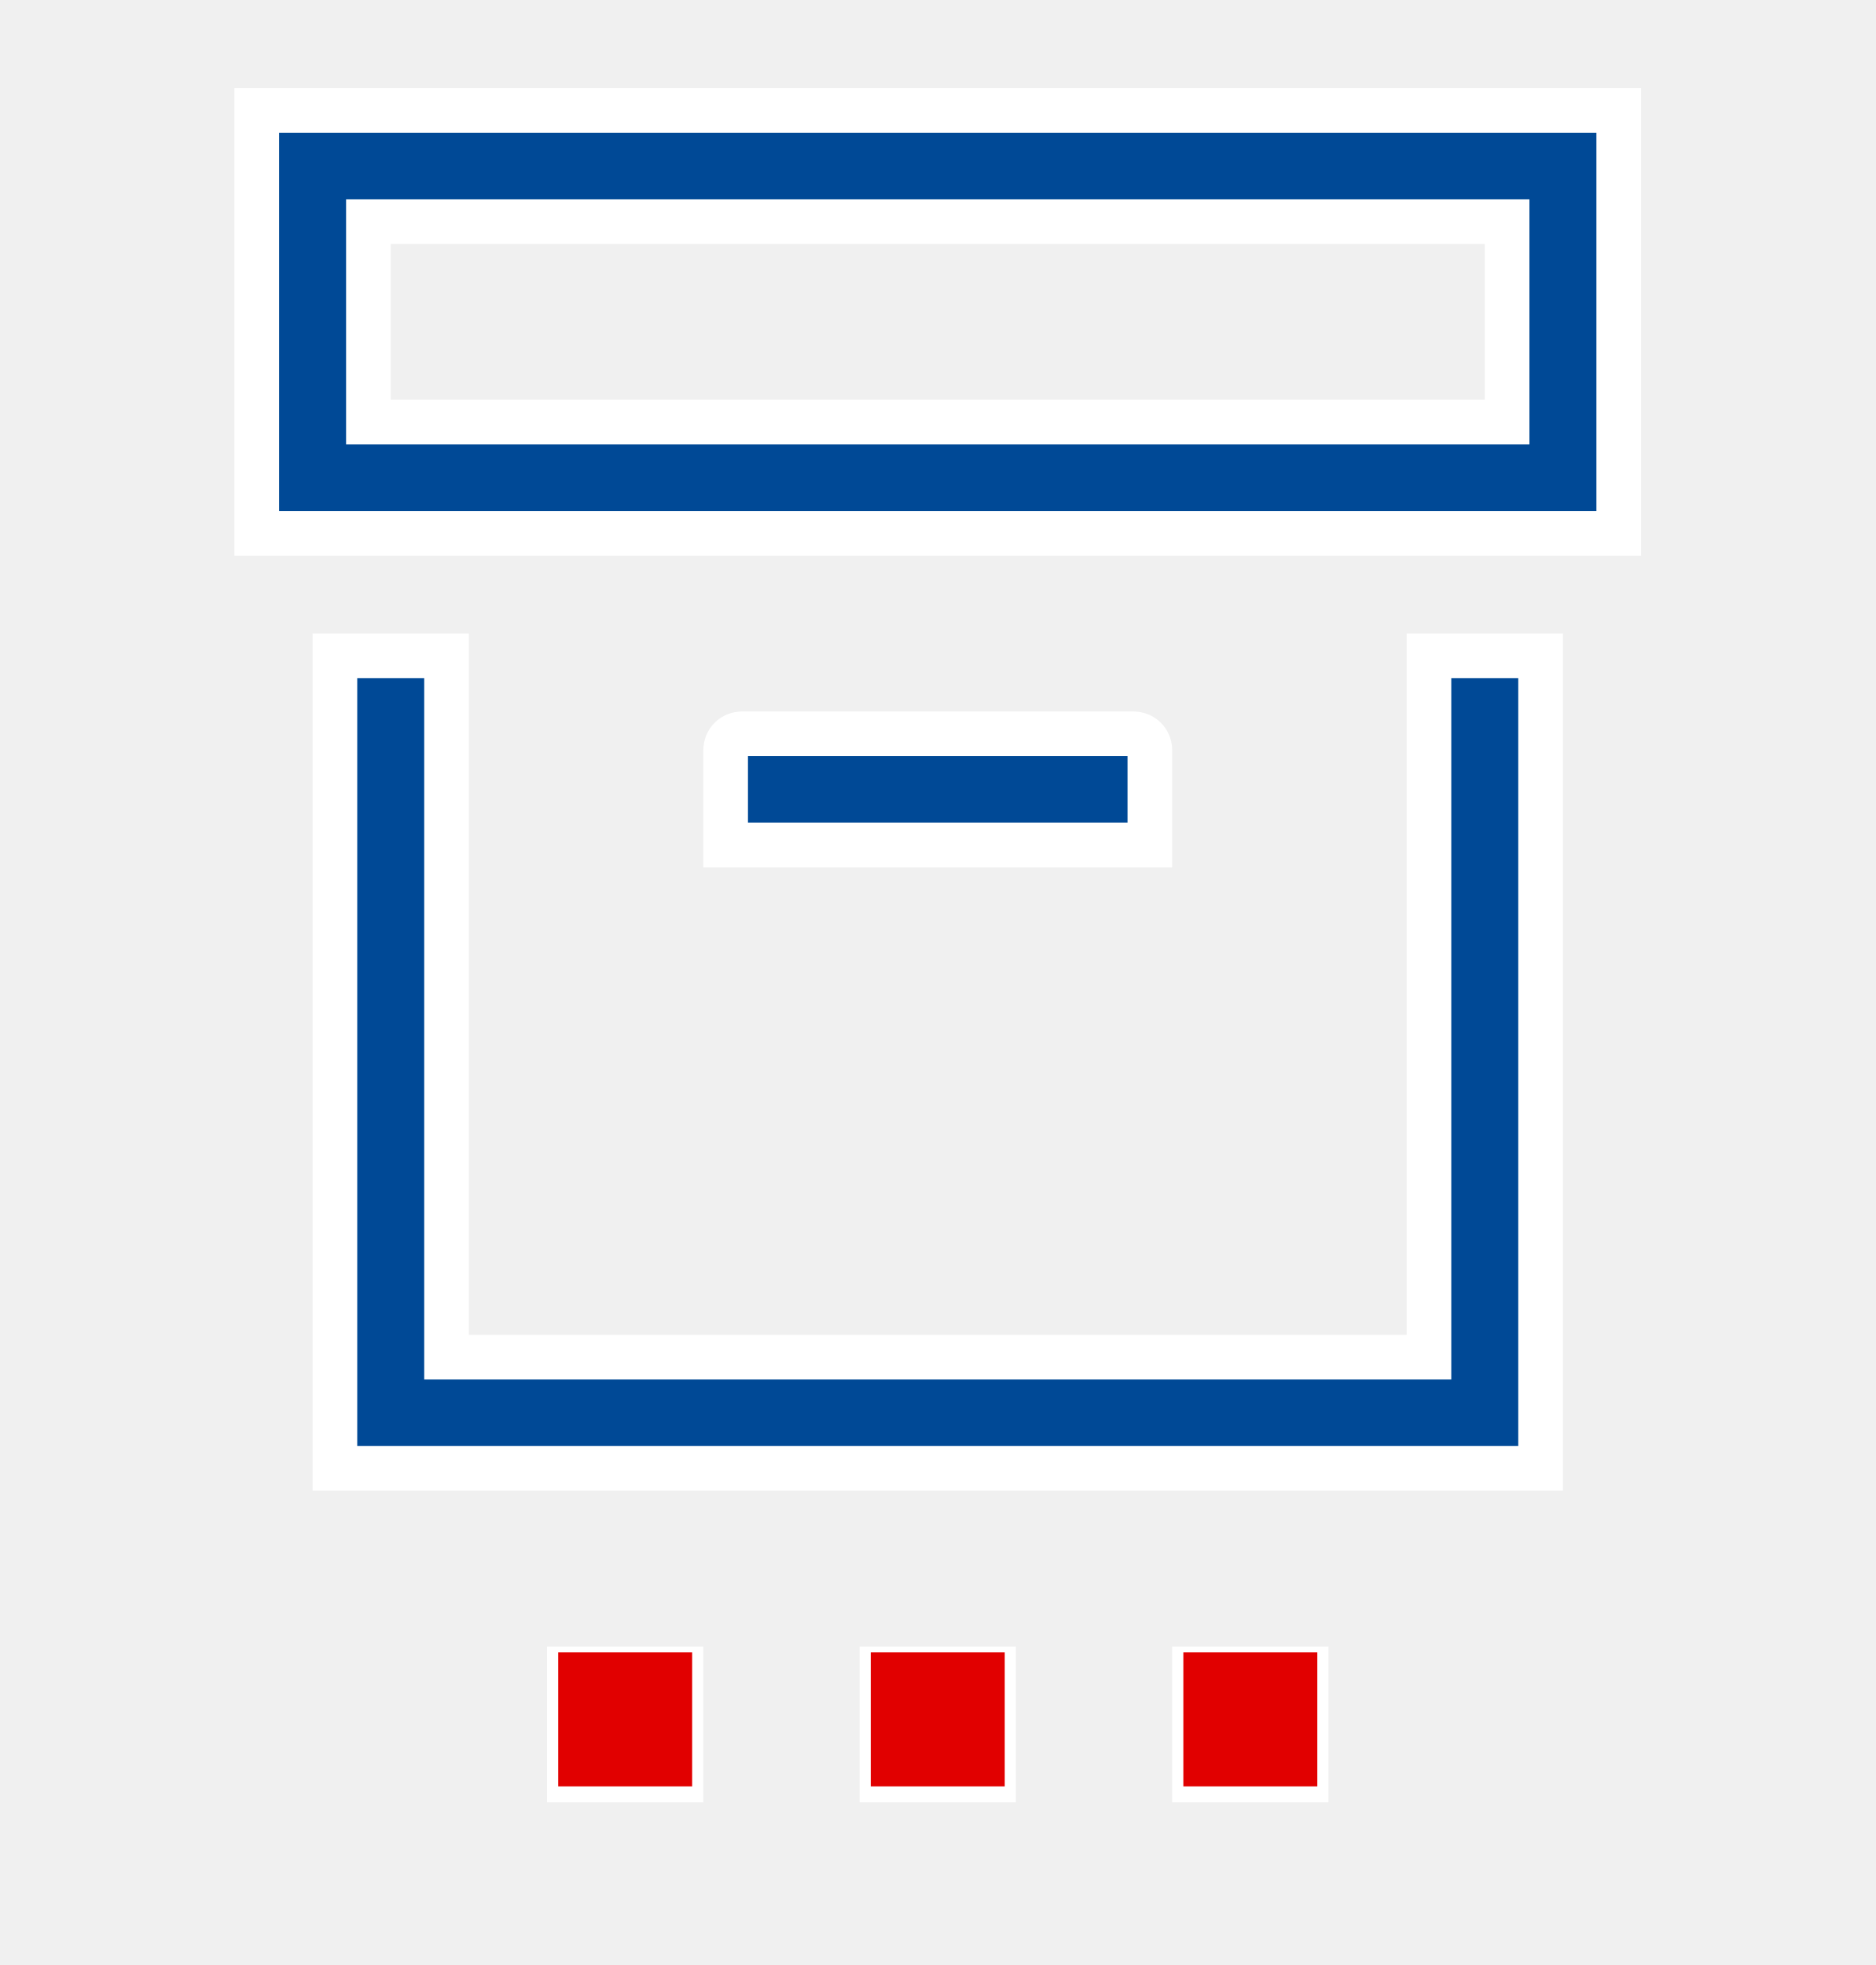
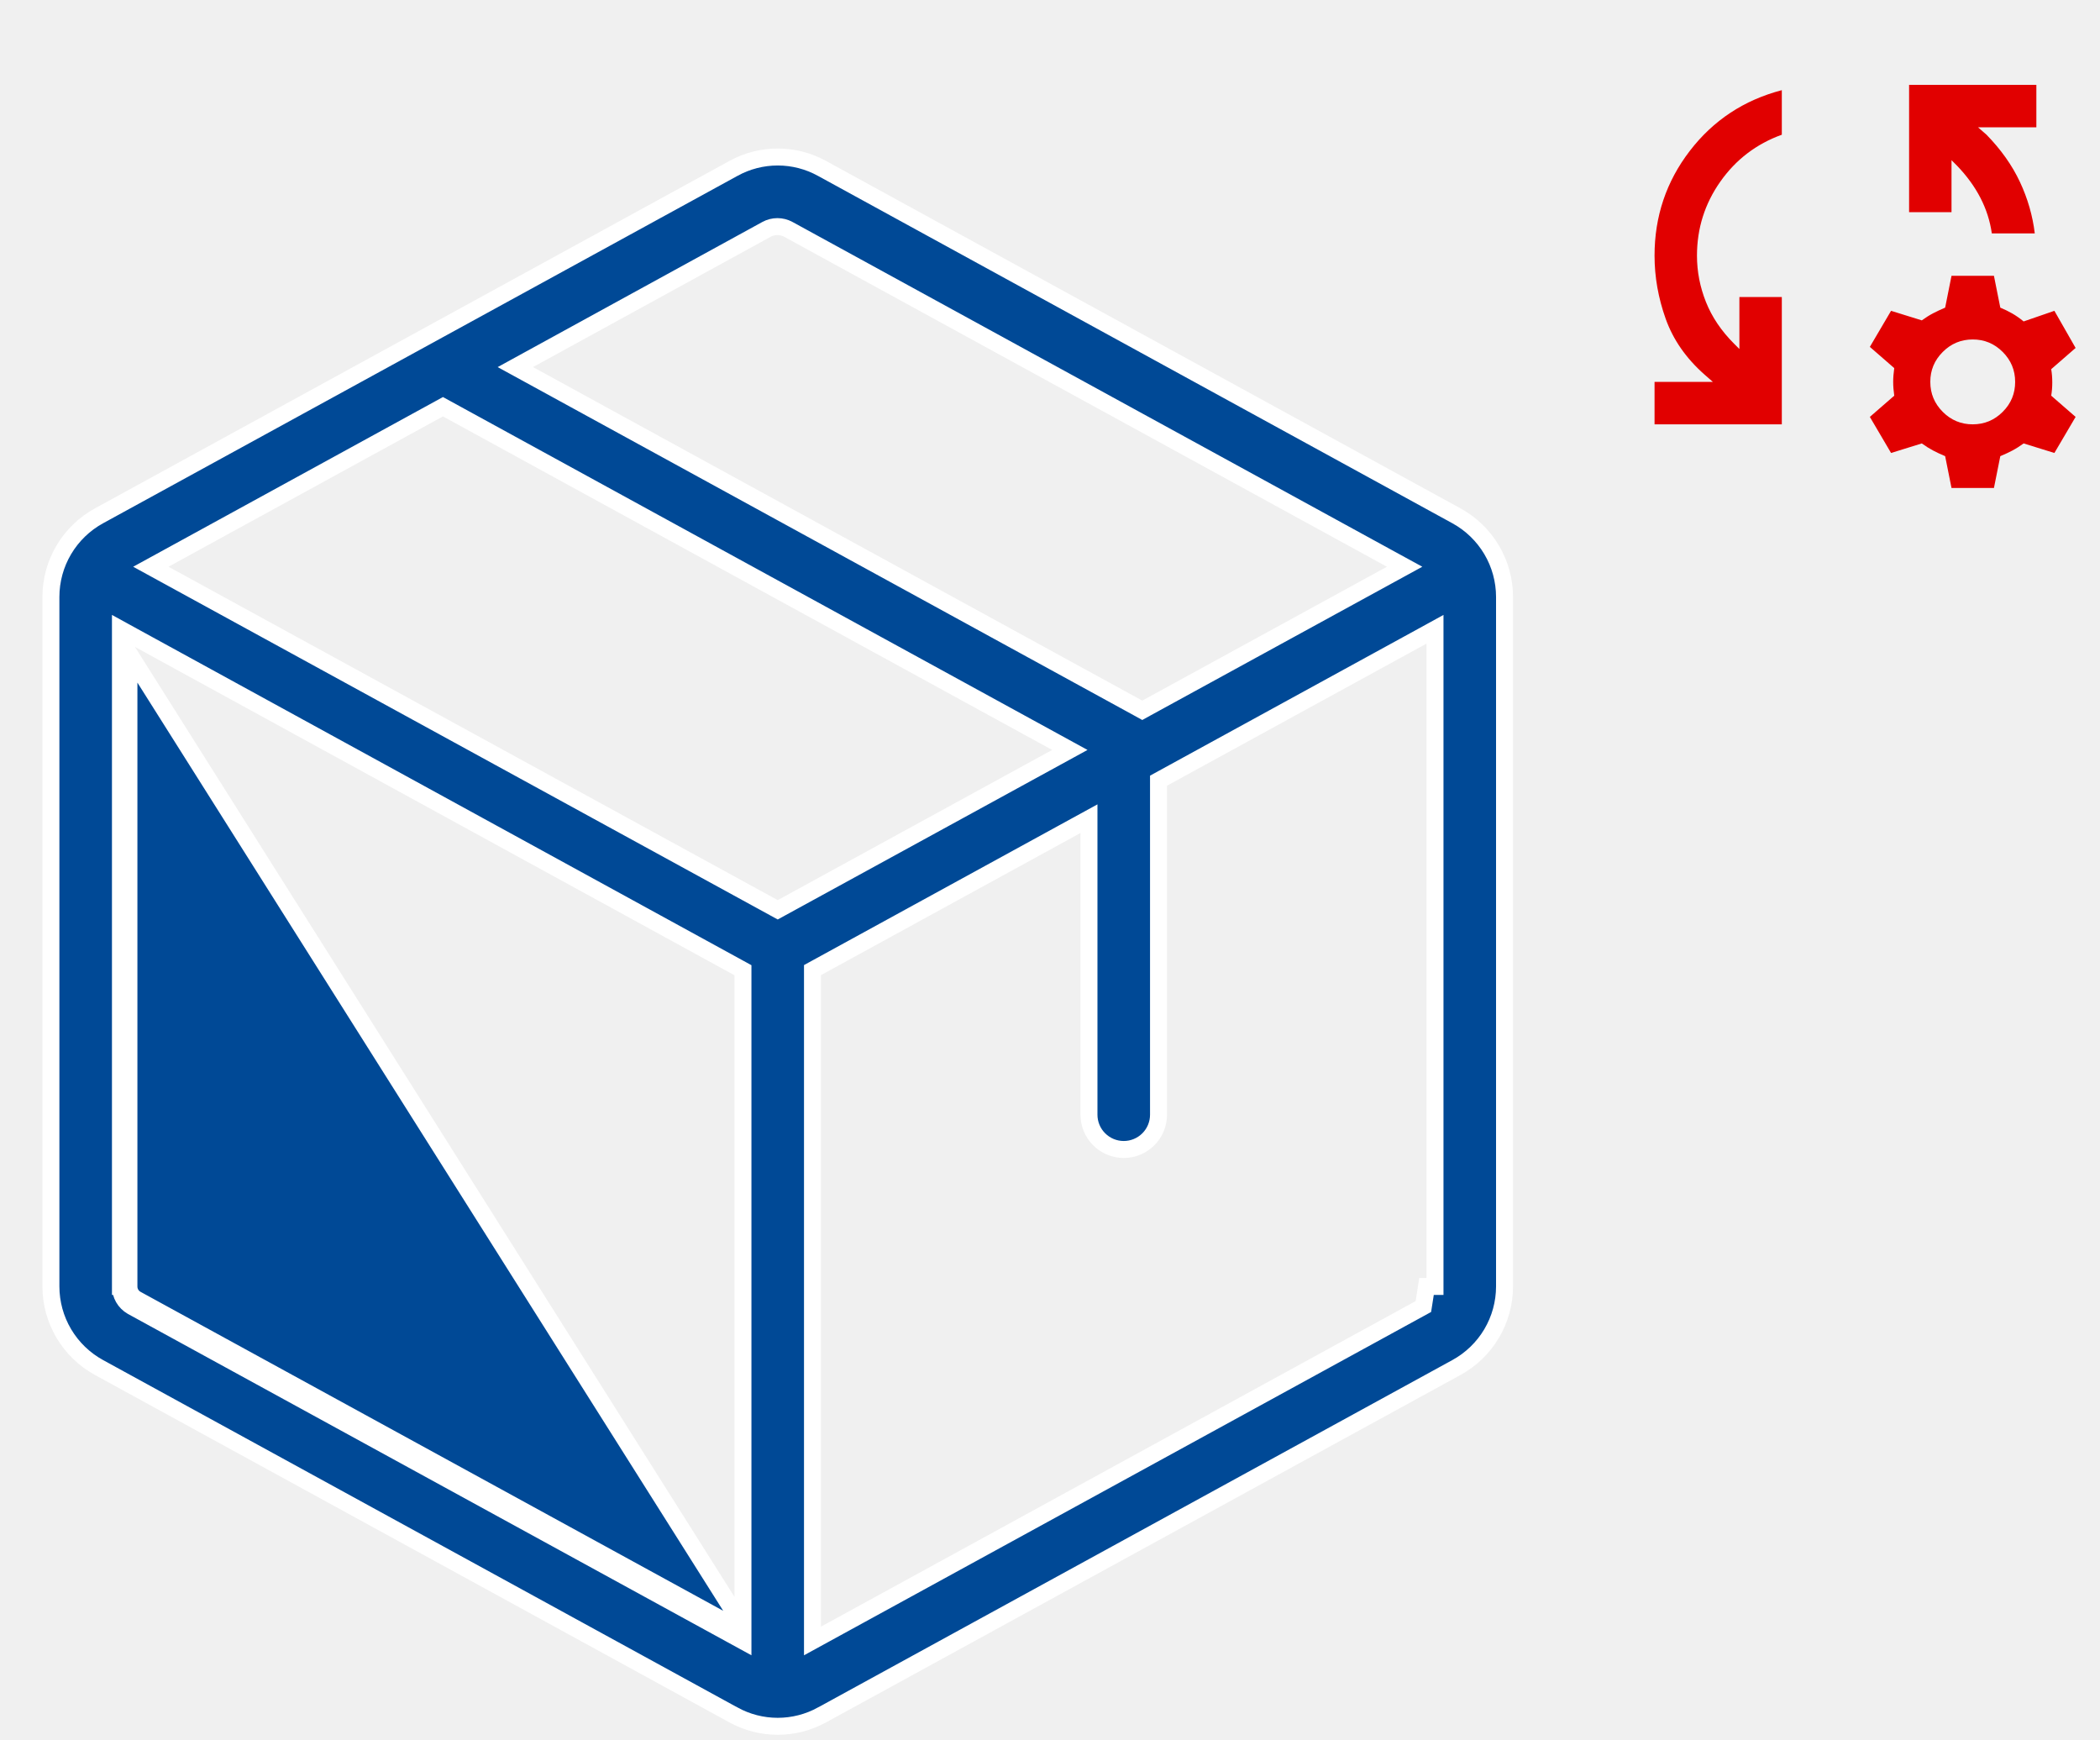
- <svg xmlns="http://www.w3.org/2000/svg" width="84" height="88" viewBox="0 0 84 88" fill="none">
-   <path d="M66.5 18.903H67.5V17.903V10.924V9.924H66.5H17.5H16.5V10.924V17.903V18.903H17.5H66.5ZM64 59.779V29.372H69V65.759H15V29.372H20V59.779V60.779H21H63H64V59.779ZM72.5 23.883H11.5V4.945H72.5V23.883ZM51.5 33.607V37.841H32.5V33.607C32.5 33.185 32.819 32.862 33.25 32.862H50.75C51.181 32.862 51.5 33.185 51.5 33.607ZM25.5 74.738H30.5V79.717H25.5V74.738ZM39.5 74.738H44.5V79.717H39.5V74.738ZM53.5 74.738H58.5V79.717H53.5V74.738Z" fill="#004996" stroke="white" stroke-width="2" />
-   <rect x="25" y="74" width="6" height="6" fill="#E10000" />
-   <rect x="39" y="74" width="6" height="6" fill="#E10000" />
-   <path d="M53 74H59V80H53V74Z" fill="#E10000" />
+ <svg xmlns="http://www.w3.org/2000/svg" width="99" height="82" viewBox="0 0 99 82" fill="none">
+   <path d="M5.678 60.633C5.677 60.824 5.726 61.011 5.82 61.177C5.915 61.343 6.052 61.48 6.218 61.576L6.218 61.576L6.226 61.581L34.433 77.02L35.025 77.344V76.669V45.967V45.73L34.817 45.616L6.27 29.984L5.678 29.659V30.334V60.633ZM5.678 60.633C5.678 60.633 5.678 60.632 5.678 60.631L6.078 60.635M5.678 60.633V60.635H6.078M6.078 60.635V30.791L34.817 76.318L34.625 76.669H34.225V76.45L6.418 61.23C6.314 61.169 6.227 61.083 6.168 60.978C6.108 60.874 6.077 60.755 6.078 60.635ZM68.662 24.313L68.662 24.313C69.347 24.688 69.919 25.241 70.318 25.913C70.717 26.585 70.927 27.351 70.928 28.133V60.635C70.927 61.416 70.717 62.183 70.318 62.855C69.919 63.526 69.347 64.079 68.662 64.454L68.662 64.454L38.756 80.828L38.755 80.828C38.114 81.181 37.395 81.366 36.664 81.366C35.933 81.366 35.214 81.181 34.573 80.828L34.572 80.828L4.666 64.454L4.666 64.454C3.981 64.079 3.409 63.526 3.01 62.855C2.611 62.183 2.401 61.416 2.4 60.635V28.132C2.401 27.351 2.611 26.584 3.01 25.913C3.409 25.241 3.981 24.688 4.666 24.313L4.666 24.313L34.572 7.94L34.574 7.939C35.214 7.585 35.933 7.4 36.664 7.4C37.395 7.4 38.114 7.585 38.754 7.939L38.756 7.94L68.662 24.313ZM36.132 10.813L36.132 10.813L24.934 16.951L24.294 17.302L24.934 17.652L53.658 33.373L53.85 33.479L54.042 33.373L65.576 27.063L66.218 26.712L65.576 26.361L37.169 10.813L37.169 10.813C37.01 10.726 36.832 10.681 36.651 10.681C36.469 10.681 36.291 10.726 36.132 10.813ZM7.752 26.361L7.111 26.712L7.752 27.063L36.472 42.777L36.664 42.882L36.856 42.777L49.794 35.698L50.435 35.347L49.794 34.996L35.434 27.136L21.074 19.275L20.882 19.17L20.69 19.275L7.752 26.361ZM67.102 61.581L67.102 61.581L67.25 60.635H67.65V60.633V30.334V29.659L67.058 29.984L54.824 36.682L54.616 36.796V37.033V52.54C54.616 52.975 54.443 53.392 54.136 53.699C53.828 54.006 53.411 54.179 52.977 54.179C52.542 54.179 52.125 54.006 51.818 53.699C51.51 53.392 51.337 52.975 51.337 52.54V39.262V38.587L50.745 38.911L38.511 45.61L38.303 45.724V45.961V76.669V77.344L38.895 77.02L67.102 61.581Z" fill="#004996" stroke="white" stroke-width="0.8" />
+   <path d="M78 20V18H80.75L80.35 17.65C79.483 16.883 78.875 16.008 78.525 15.025C78.175 14.042 78 13.05 78 12.05C78 10.2 78.554 8.554 79.662 7.112C80.77 5.67 82.216 4.716 84 4.25V6.35C82.8 6.783 81.833 7.521 81.1 8.562C80.367 9.603 80 10.766 80 12.05C80 12.8 80.142 13.529 80.425 14.238C80.708 14.947 81.15 15.601 81.75 16.2L82 16.45V14H84V20H78ZM95.925 11H93.9C93.817 10.417 93.638 9.858 93.363 9.325C93.088 8.792 92.717 8.283 92.25 7.8L92 7.55V10H90V4H96V6H93.25L93.65 6.35C94.333 7.05 94.858 7.792 95.225 8.575C95.592 9.358 95.825 10.167 95.925 11ZM92 23L91.7 21.5C91.5 21.417 91.312 21.329 91.137 21.237C90.962 21.145 90.783 21.033 90.6 20.9L89.15 21.35L88.15 19.65L89.3 18.65C89.267 18.417 89.25 18.2 89.25 18C89.25 17.8 89.267 17.583 89.3 17.35L88.15 16.35L89.15 14.65L90.6 15.1C90.783 14.967 90.963 14.854 91.138 14.763C91.313 14.672 91.501 14.584 91.7 14.5L92 13H94L94.3 14.5C94.5 14.583 94.688 14.675 94.863 14.775C95.038 14.875 95.217 15 95.4 15.15L96.85 14.65L97.85 16.4L96.7 17.4C96.733 17.6 96.75 17.808 96.75 18.025C96.75 18.242 96.733 18.45 96.7 18.65L97.85 19.65L96.85 21.35L95.4 20.9C95.217 21.033 95.038 21.146 94.863 21.238C94.688 21.33 94.501 21.417 94.3 21.5L94 23H92ZM93 20C93.55 20 94.021 19.804 94.413 19.412C94.805 19.02 95.001 18.549 95 18C95 17.45 94.804 16.979 94.412 16.587C94.02 16.195 93.549 15.999 93 16C92.45 16 91.979 16.196 91.587 16.588C91.195 16.98 90.999 17.451 91 18C91 18.55 91.196 19.021 91.588 19.413C91.98 19.805 92.451 20.001 93 20Z" fill="#E10000" />
</svg>
